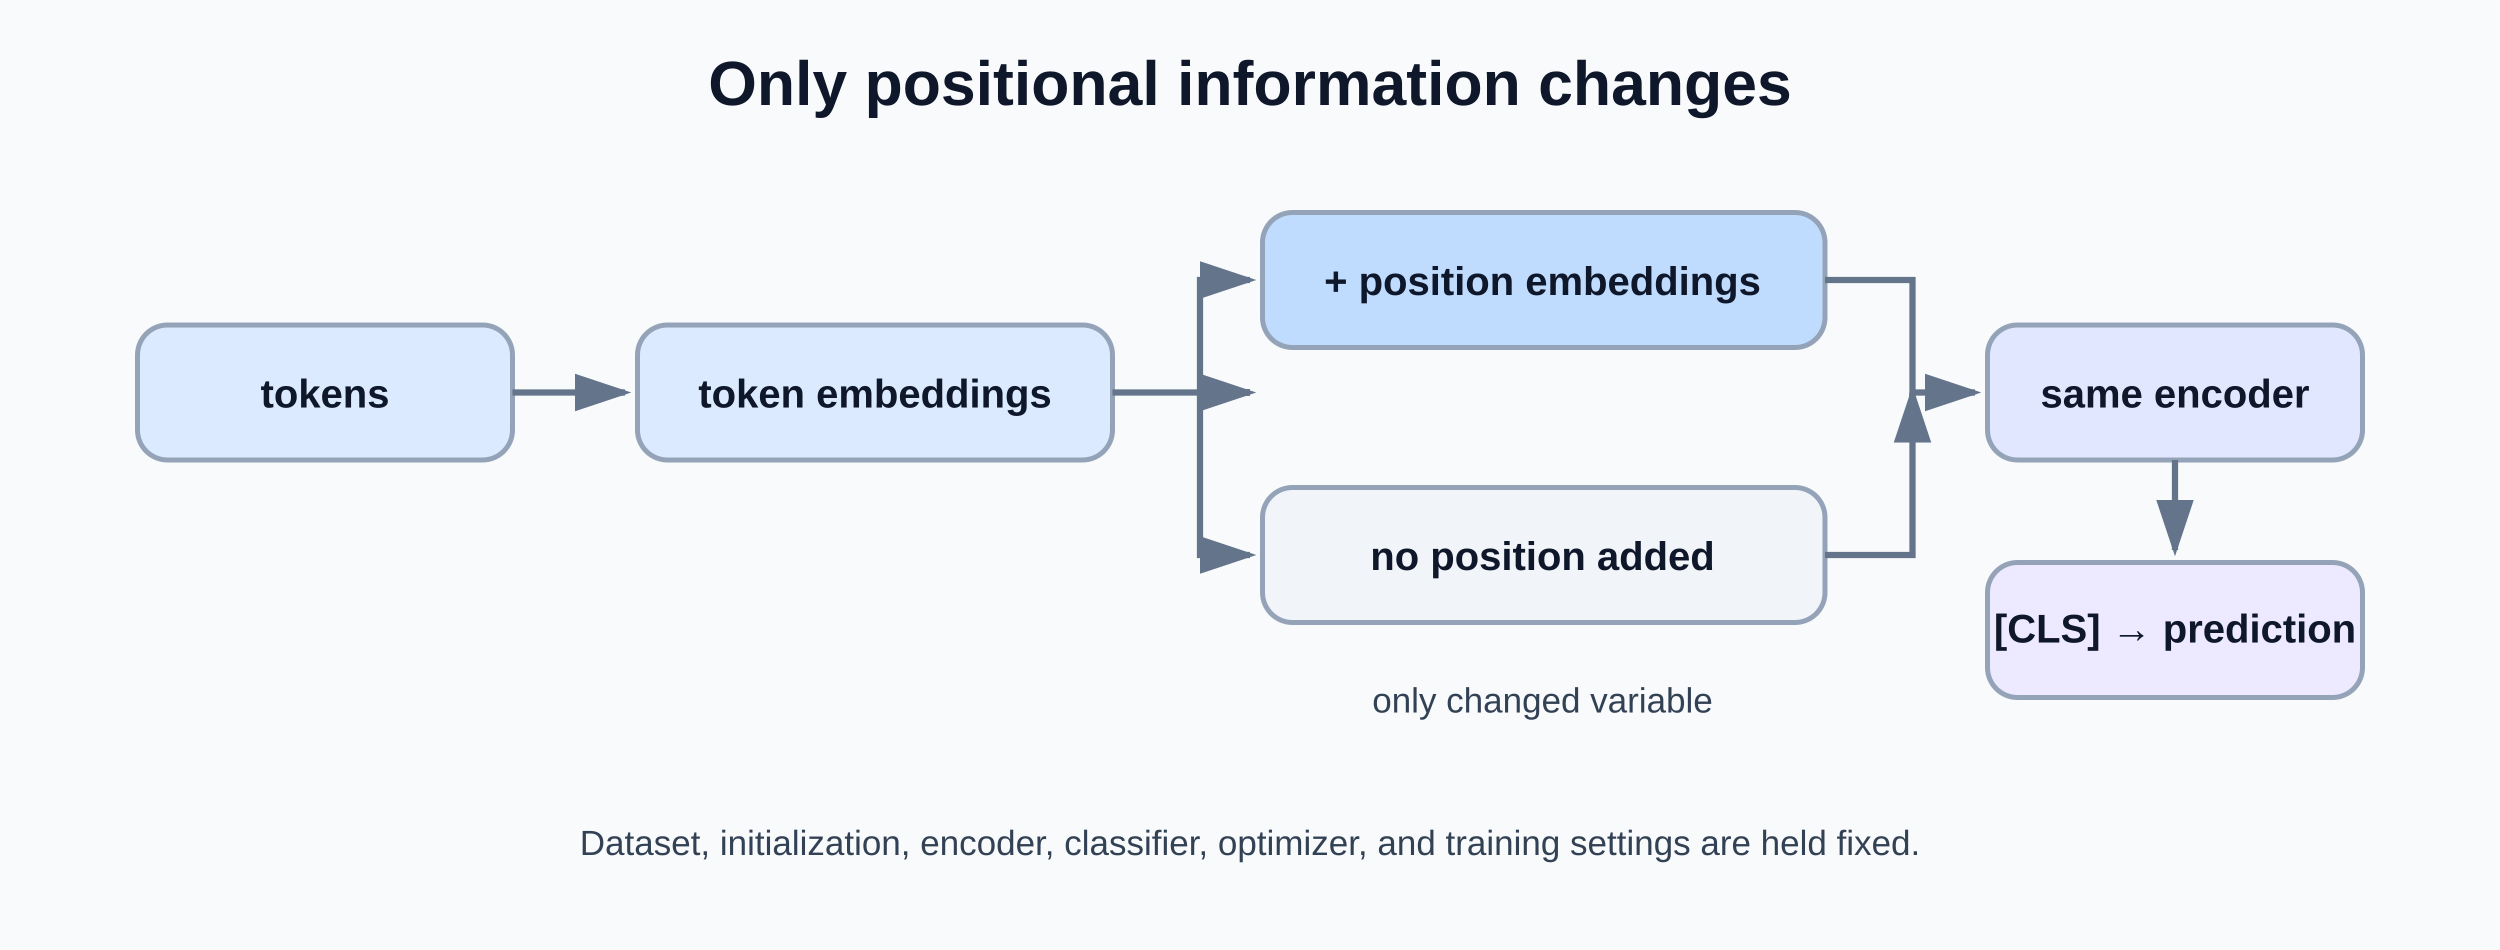
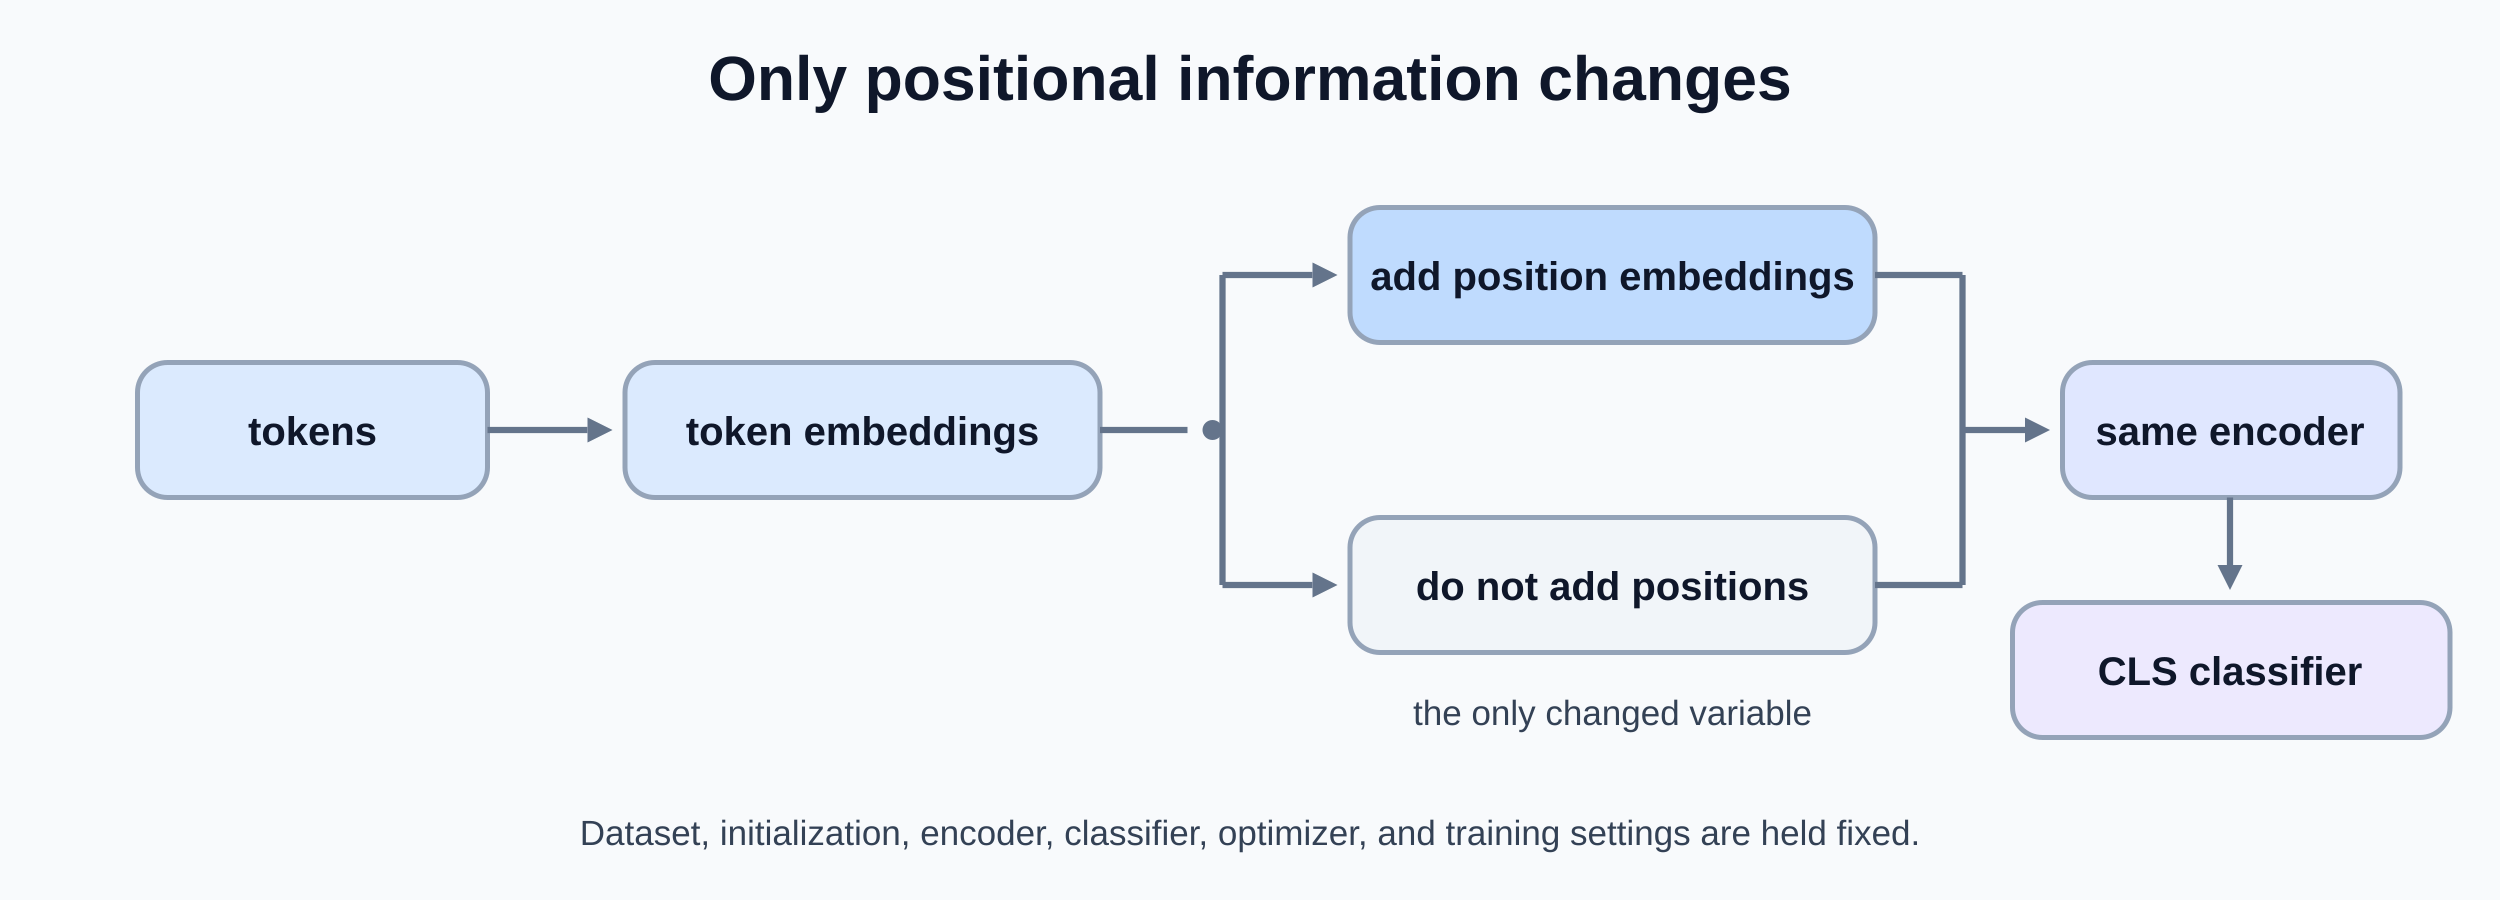
- <svg xmlns="http://www.w3.org/2000/svg" width="1000" height="380" viewBox="0 0 1000 380" role="img" aria-labelledby="title desc">
-   <defs>
-     <style>
-       .title { font: 700 25px Arial, sans-serif; fill: #0f172a; }
-       .label { font: 700 16px Arial, sans-serif; fill: #0f172a; }
-       .small { font: 14px Arial, sans-serif; fill: #334155; }
-       .box { stroke: #94a3b8; stroke-width: 2; rx: 12; }
-       .arrow { stroke: #64748b; stroke-width: 2.5; fill: none; marker-end: url(#arrow); }
-     </style>
-     <marker id="arrow" markerWidth="10" markerHeight="10" refX="8" refY="3" orient="auto">
-       <path d="M0,0 L0,6 L9,3 z" fill="#64748b" />
-     </marker>
-   </defs>
-   <rect width="1000" height="380" fill="#f8fafc" />
-   <text x="500" y="42" text-anchor="middle" class="title">Only positional information changes</text>
-   <rect x="55" y="130" width="150" height="54" class="box" fill="#dbeafe" />
-   <text x="130" y="163" text-anchor="middle" class="label">tokens</text>
-   <path d="M205 157 H250" class="arrow" />
-   <rect x="255" y="130" width="190" height="54" class="box" fill="#dbeafe" />
-   <text x="350" y="163" text-anchor="middle" class="label">token embeddings</text>
-   <path d="M445 157 H500" class="arrow" />
-   <rect x="505" y="85" width="225" height="54" class="box" fill="#bfdbfe" stroke="#2563eb" stroke-width="3" />
-   <text x="617" y="118" text-anchor="middle" class="label">+ position embeddings</text>
-   <rect x="505" y="195" width="225" height="54" class="box" fill="#f1f5f9" />
-   <text x="617" y="228" text-anchor="middle" class="label">no position added</text>
-   <path d="M500 157 H480 V112 H500" class="arrow" />
-   <path d="M500 157 H480 V222 H500" class="arrow" />
-   <path d="M730 112 H765 V157 H790" class="arrow" />
-   <path d="M730 222 H765 V157" class="arrow" />
-   <rect x="795" y="130" width="150" height="54" class="box" fill="#e0e7ff" />
-   <text x="870" y="163" text-anchor="middle" class="label">same encoder</text>
-   <path d="M870 184 V220" class="arrow" />
-   <rect x="795" y="225" width="150" height="54" class="box" fill="#ede9fe" />
-   <text x="870" y="257" text-anchor="middle" class="label">[CLS] → prediction</text>
-   <text x="617" y="285" text-anchor="middle" class="small">only changed variable</text>
-   <text x="500" y="342" text-anchor="middle" class="small">Dataset, initialization, encoder, classifier, optimizer, and training settings are held fixed.</text>
+ <svg xmlns="http://www.w3.org/2000/svg" width="1000" height="360" viewBox="0 0 1000 360" role="img" aria-labelledby="title desc">
+   <style>
+     .title { font: 700 25px Arial, sans-serif; fill: #0f172a; }
+     .label { font: 700 16px Arial, sans-serif; fill: #0f172a; }
+     .small { font: 14px Arial, sans-serif; fill: #334155; }
+     .box { stroke: #94a3b8; stroke-width: 2; rx: 12; }
+     .line { stroke: #64748b; stroke-width: 2.5; fill: none; }
+     .head { fill: #64748b; }
+   </style>
+   <rect width="1000" height="360" fill="#f8fafc" />
+   <text x="500" y="40" text-anchor="middle" class="title">Only positional information changes</text>
+   <rect x="55" y="145" width="140" height="54" class="box" fill="#dbeafe" />
+   <text x="125" y="178" text-anchor="middle" class="label">tokens</text>
+   <line x1="195" y1="172" x2="235" y2="172" class="line" />
+   <polygon points="245,172 235,167 235,177" class="head" />
+   <rect x="250" y="145" width="190" height="54" class="box" fill="#dbeafe" />
+   <text x="345" y="178" text-anchor="middle" class="label">token embeddings</text>
+   <line x1="440" y1="172" x2="475" y2="172" class="line" />
+   <circle cx="485" cy="172" r="4" fill="#64748b" />
+   <line x1="489" y1="172" x2="489" y2="110" class="line" />
+   <line x1="489" y1="110" x2="525" y2="110" class="line" />
+   <polygon points="535,110 525,105 525,115" class="head" />
+   <rect x="540" y="83" width="210" height="54" class="box" fill="#bfdbfe" stroke="#2563eb" stroke-width="3" />
+   <text x="645" y="116" text-anchor="middle" class="label">add position embeddings</text>
+   <line x1="489" y1="172" x2="489" y2="234" class="line" />
+   <line x1="489" y1="234" x2="525" y2="234" class="line" />
+   <polygon points="535,234 525,229 525,239" class="head" />
+   <rect x="540" y="207" width="210" height="54" class="box" fill="#f1f5f9" />
+   <text x="645" y="240" text-anchor="middle" class="label">do not add positions</text>
+   <line x1="750" y1="110" x2="785" y2="110" class="line" />
+   <line x1="785" y1="110" x2="785" y2="172" class="line" />
+   <line x1="750" y1="234" x2="785" y2="234" class="line" />
+   <line x1="785" y1="234" x2="785" y2="172" class="line" />
+   <line x1="785" y1="172" x2="810" y2="172" class="line" />
+   <polygon points="820,172 810,167 810,177" class="head" />
+   <rect x="825" y="145" width="135" height="54" class="box" fill="#e0e7ff" />
+   <text x="892" y="178" text-anchor="middle" class="label">same encoder</text>
+   <line x1="892" y1="199" x2="892" y2="226" class="line" />
+   <polygon points="892,236 887,226 897,226" class="head" />
+   <rect x="805" y="241" width="175" height="54" class="box" fill="#ede9fe" />
+   <text x="892" y="274" text-anchor="middle" class="label">CLS classifier</text>
+   <text x="645" y="290" text-anchor="middle" class="small">the only changed variable</text>
+   <text x="500" y="338" text-anchor="middle" class="small">Dataset, initialization, encoder, classifier, optimizer, and training settings are held fixed.</text>
</svg>
